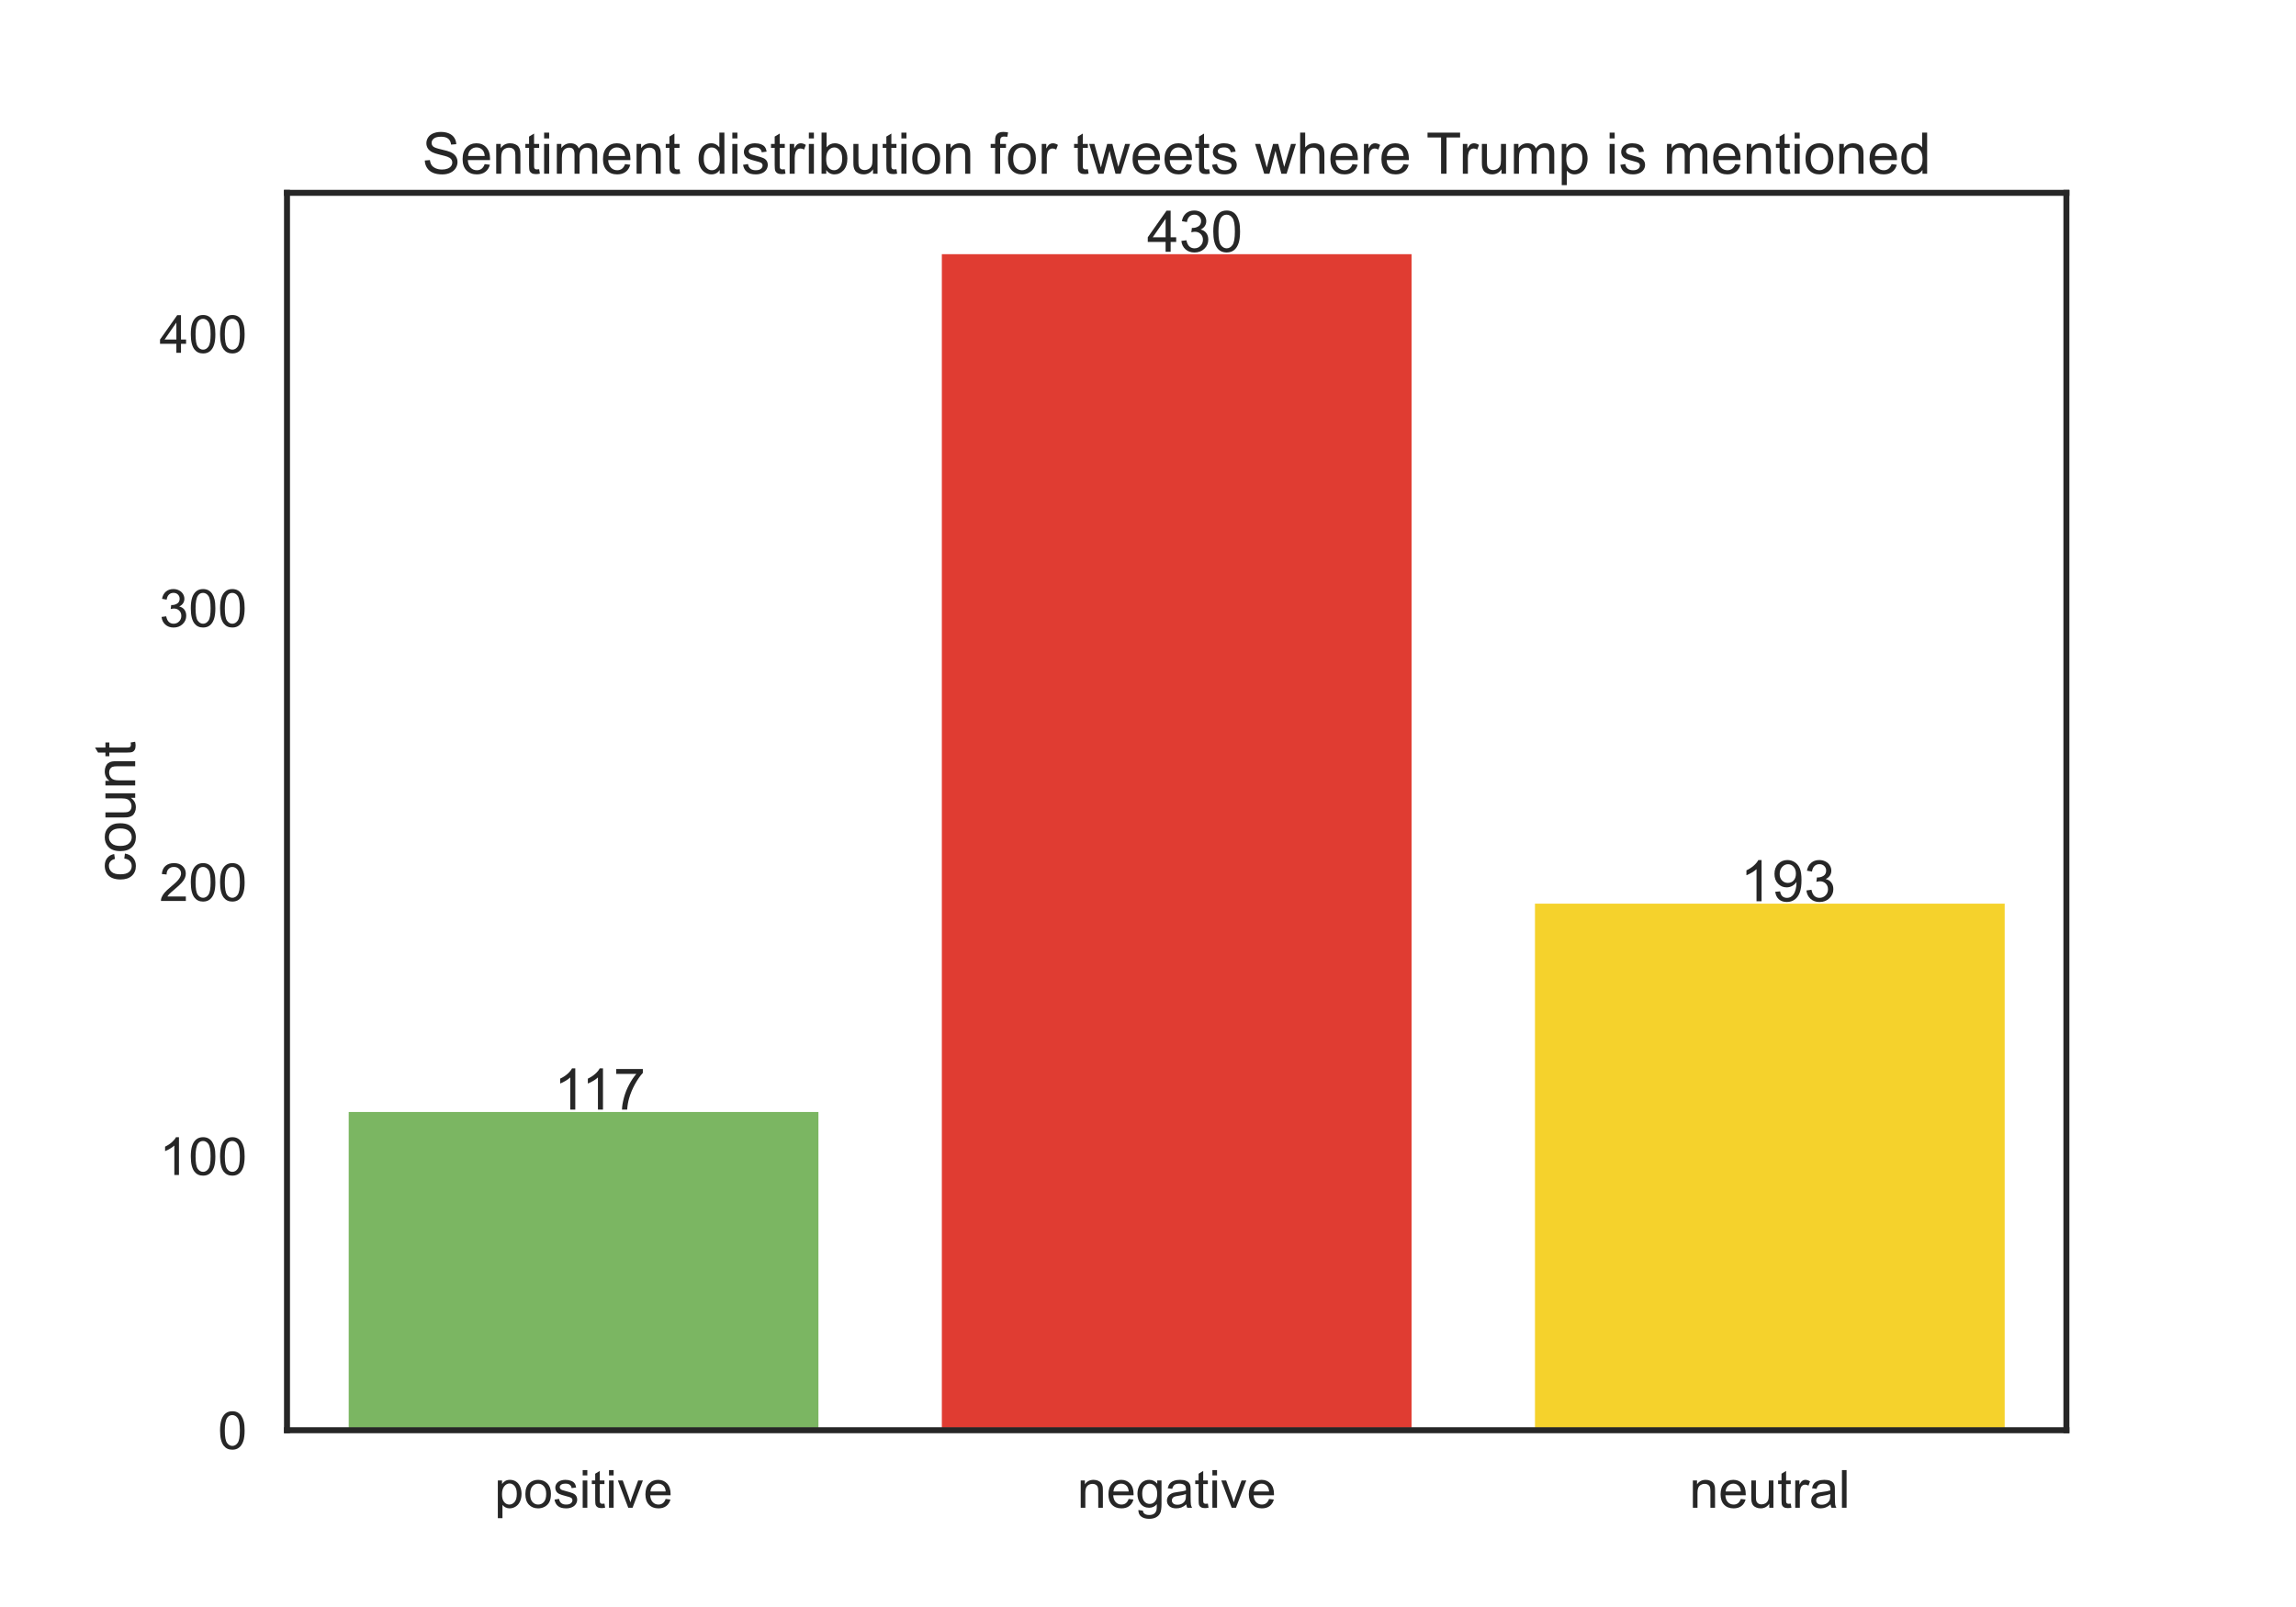
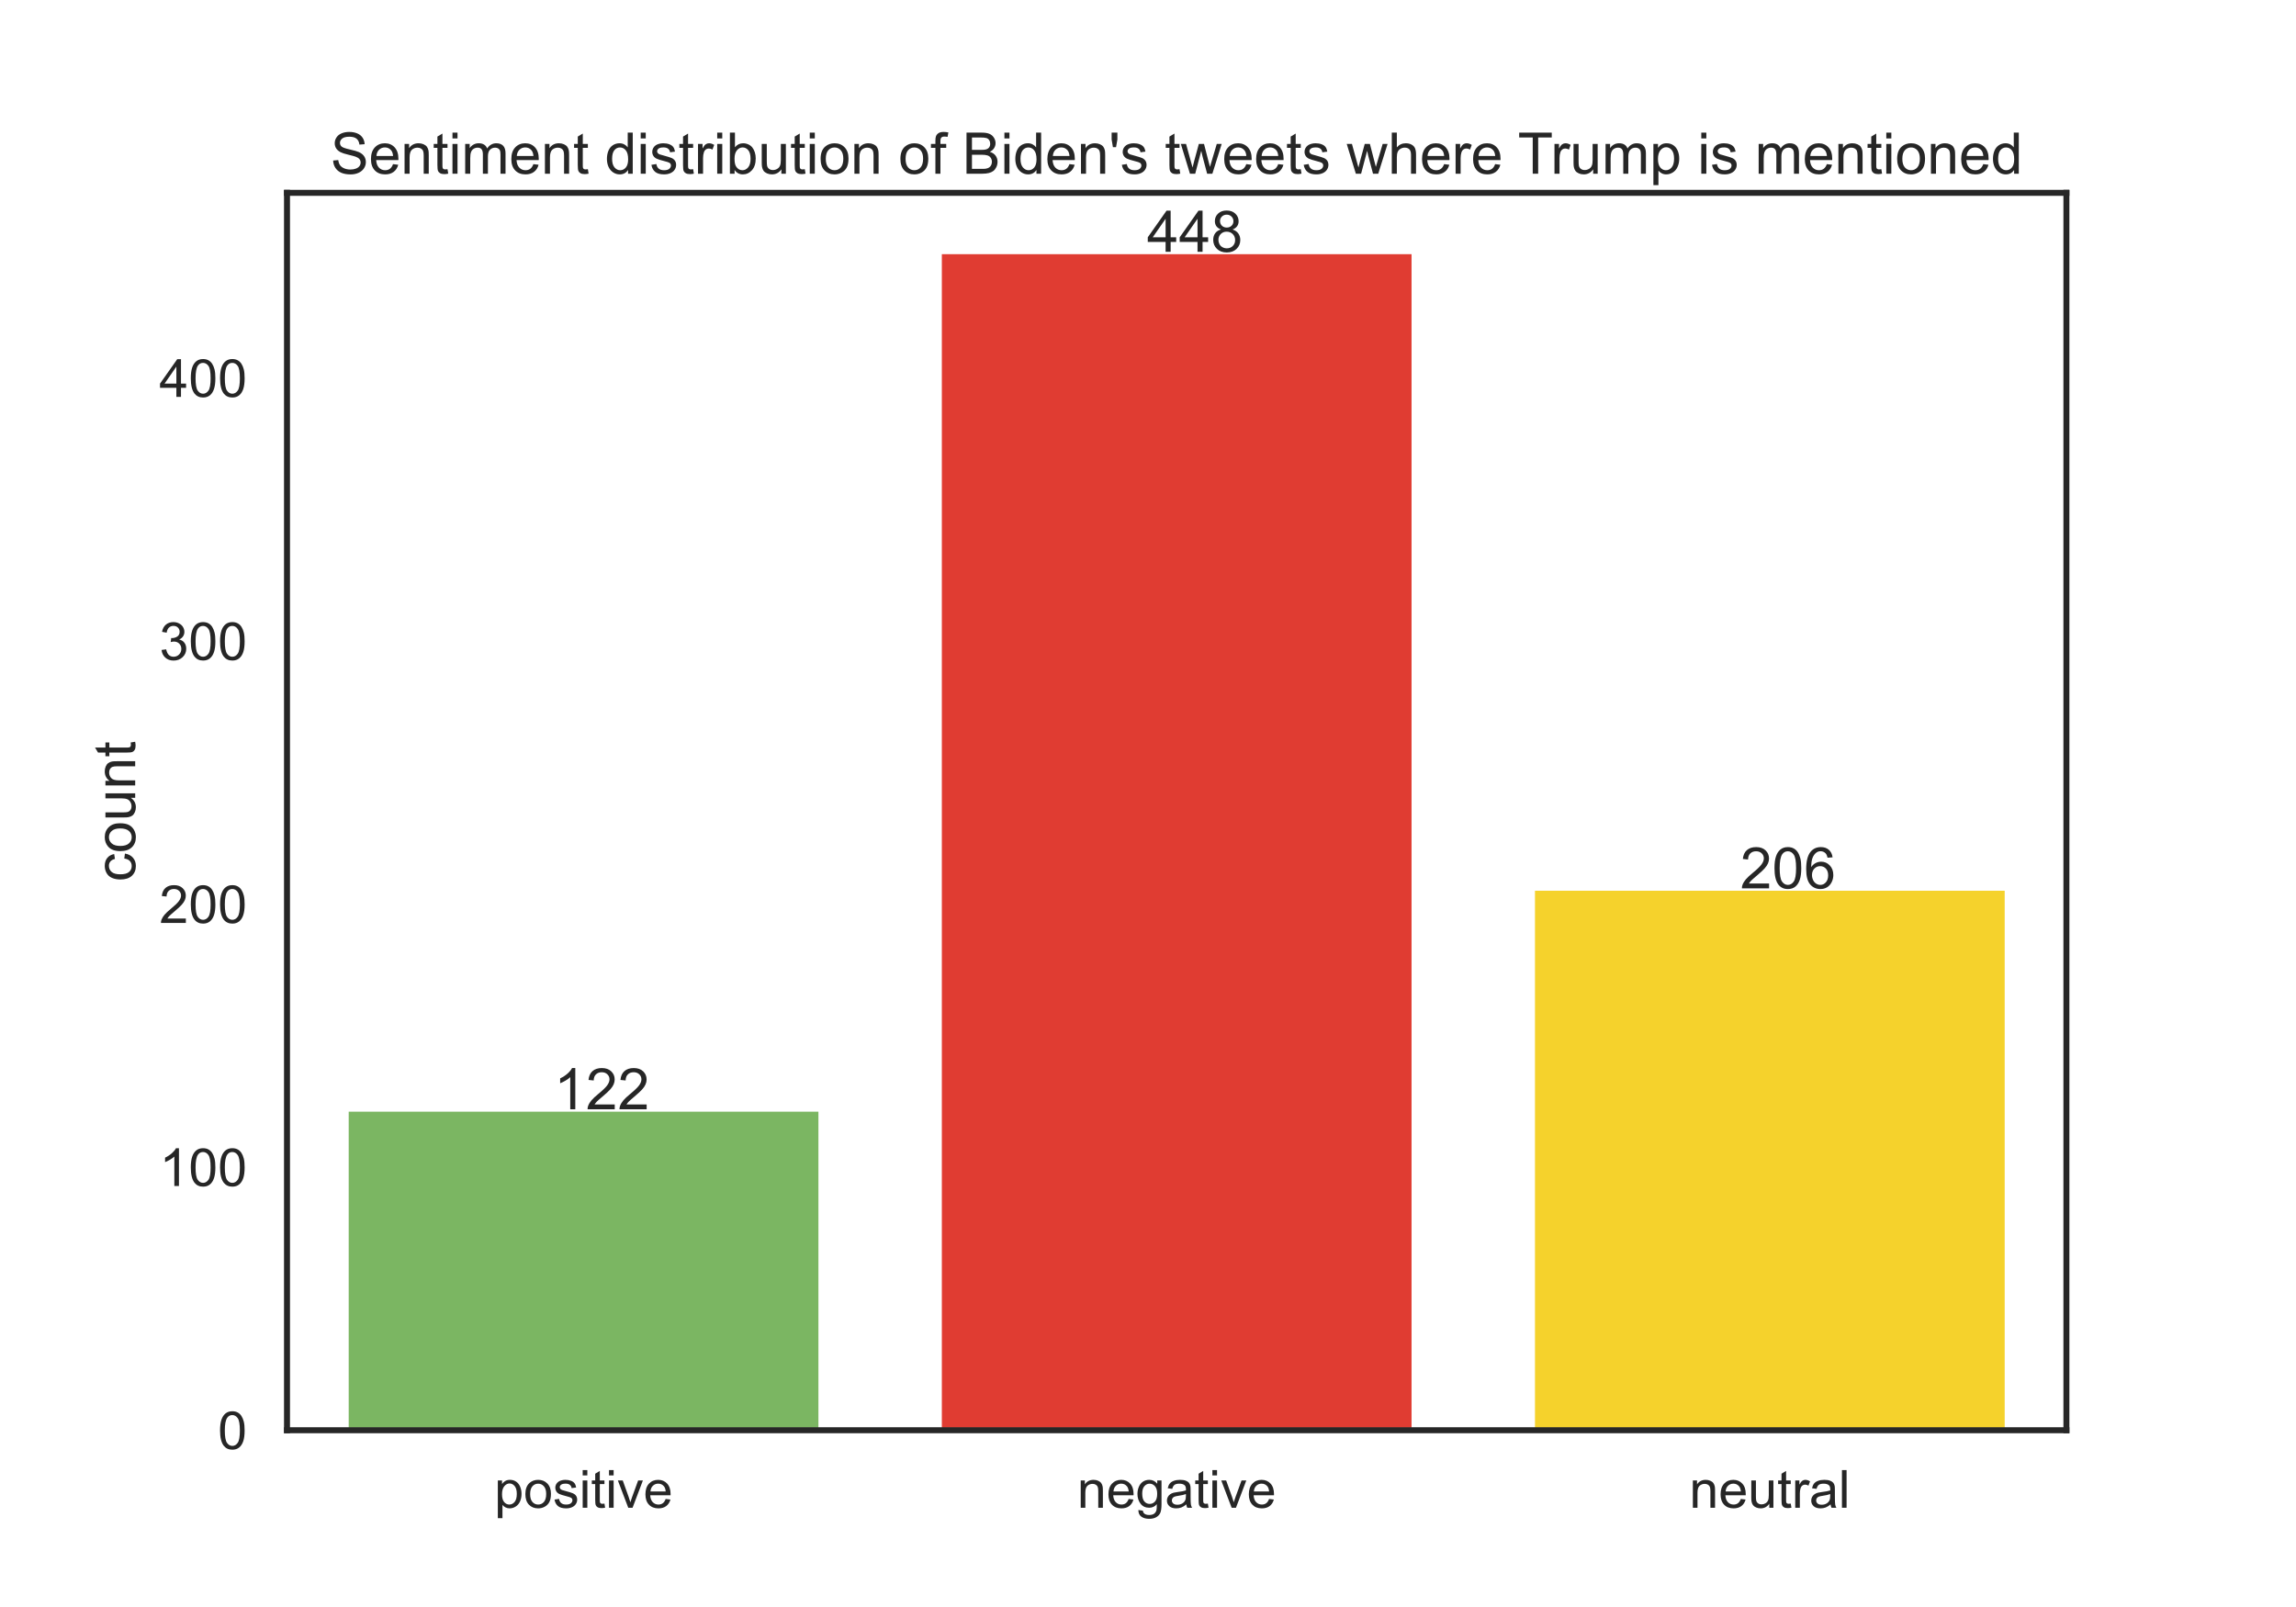
<svg xmlns="http://www.w3.org/2000/svg" xmlns:xlink="http://www.w3.org/1999/xlink" height="504pt" version="1.1" viewBox="0 0 720 504" width="720pt">
  <defs>
    <style type="text/css">*{stroke-linecap:butt;stroke-linejoin:round;}</style>
  </defs>
  <g id="figure_1">
    <g id="patch_1">
      <path d="M 0 504  L 720 504  L 720 0  L 0 0  z " style="fill:#ffffff;" />
    </g>
    <g id="axes_1">
      <g id="patch_2">
        <path d="M 90 448.56  L 648 448.56  L 648 60.48  L 90 60.48  z " style="fill:#ffffff;" />
      </g>
      <g id="matplotlib.axis_1">
        <g id="xtick_1">
          <g id="text_1">
            <g style="fill:#262626;" transform="translate(155.0286 472.8704)scale(0.165 -0.165)">
              <defs>
                <path d="M 6.594 -19.875  L 6.594 51.859  L 14.594 51.859  L 14.594 45.125  Q 17.438 49.078 21 51.047  Q 24.562 53.031 29.641 53.031  Q 36.281 53.031 41.359 49.609  Q 46.438 46.188 49.016 39.953  Q 51.609 33.734 51.609 26.312  Q 51.609 18.359 48.75 11.984  Q 45.906 5.609 40.453 2.219  Q 35.016 -1.172 29 -1.172  Q 24.609 -1.172 21.109 0.688  Q 17.625 2.547 15.375 5.375  L 15.375 -19.875  z M 14.547 25.641  Q 14.547 15.625 18.594 10.844  Q 22.656 6.062 28.422 6.062  Q 34.281 6.062 38.453 11.016  Q 42.625 15.969 42.625 26.375  Q 42.625 36.281 38.547 41.203  Q 34.469 46.141 28.812 46.141  Q 23.188 46.141 18.859 40.891  Q 14.547 35.641 14.547 25.641  z " id="ArialMT-112" />
                <path d="M 3.328 25.922  Q 3.328 40.328 11.328 47.266  Q 18.016 53.031 27.641 53.031  Q 38.328 53.031 45.109 46.016  Q 51.906 39.016 51.906 26.656  Q 51.906 16.656 48.906 10.906  Q 45.906 5.172 40.156 2  Q 34.422 -1.172 27.641 -1.172  Q 16.75 -1.172 10.031 5.812  Q 3.328 12.797 3.328 25.922  z M 12.359 25.922  Q 12.359 15.969 16.703 11.016  Q 21.047 6.062 27.641 6.062  Q 34.188 6.062 38.531 11.031  Q 42.875 16.016 42.875 26.219  Q 42.875 35.844 38.5 40.797  Q 34.125 45.75 27.641 45.75  Q 21.047 45.75 16.703 40.812  Q 12.359 35.891 12.359 25.922  z " id="ArialMT-111" />
                <path d="M 3.078 15.484  L 11.766 16.844  Q 12.5 11.625 15.844 8.844  Q 19.188 6.062 25.203 6.062  Q 31.25 6.062 34.172 8.516  Q 37.109 10.984 37.109 14.312  Q 37.109 17.281 34.516 19  Q 32.719 20.172 25.531 21.969  Q 15.875 24.422 12.141 26.203  Q 8.406 27.984 6.469 31.125  Q 4.547 34.281 4.547 38.094  Q 4.547 41.547 6.125 44.5  Q 7.719 47.469 10.453 49.422  Q 12.5 50.922 16.031 51.969  Q 19.578 53.031 23.641 53.031  Q 29.734 53.031 34.344 51.266  Q 38.969 49.516 41.156 46.5  Q 43.359 43.5 44.188 38.484  L 35.594 37.312  Q 35.016 41.312 32.203 43.547  Q 29.391 45.797 24.266 45.797  Q 18.219 45.797 15.625 43.797  Q 13.031 41.797 13.031 39.109  Q 13.031 37.406 14.109 36.031  Q 15.188 34.625 17.484 33.688  Q 18.797 33.203 25.25 31.453  Q 34.578 28.953 38.25 27.359  Q 41.938 25.781 44.031 22.75  Q 46.141 19.734 46.141 15.234  Q 46.141 10.844 43.578 6.953  Q 41.016 3.078 36.172 0.953  Q 31.344 -1.172 25.25 -1.172  Q 15.141 -1.172 9.844 3.031  Q 4.547 7.234 3.078 15.484  z " id="ArialMT-115" />
                <path d="M 6.641 61.469  L 6.641 71.578  L 15.438 71.578  L 15.438 61.469  z M 6.641 0  L 6.641 51.859  L 15.438 51.859  L 15.438 0  z " id="ArialMT-105" />
                <path d="M 25.781 7.859  L 27.047 0.094  Q 23.344 -0.688 20.406 -0.688  Q 15.625 -0.688 12.984 0.828  Q 10.359 2.344 9.281 4.812  Q 8.203 7.281 8.203 15.188  L 8.203 45.016  L 1.766 45.016  L 1.766 51.859  L 8.203 51.859  L 8.203 64.703  L 16.938 69.969  L 16.938 51.859  L 25.781 51.859  L 25.781 45.016  L 16.938 45.016  L 16.938 14.703  Q 16.938 10.938 17.406 9.859  Q 17.875 8.797 18.922 8.156  Q 19.969 7.516 21.922 7.516  Q 23.391 7.516 25.781 7.859  z " id="ArialMT-116" />
                <path d="M 21 0  L 1.266 51.859  L 10.547 51.859  L 21.688 20.797  Q 23.484 15.766 25 10.359  Q 26.172 14.453 28.266 20.219  L 39.797 51.859  L 48.828 51.859  L 29.203 0  z " id="ArialMT-118" />
                <path d="M 42.094 16.703  L 51.172 15.578  Q 49.031 7.625 43.219 3.219  Q 37.406 -1.172 28.375 -1.172  Q 17 -1.172 10.328 5.828  Q 3.656 12.844 3.656 25.484  Q 3.656 38.578 10.391 45.797  Q 17.141 53.031 27.875 53.031  Q 38.281 53.031 44.875 45.953  Q 51.469 38.875 51.469 26.031  Q 51.469 25.25 51.422 23.688  L 12.75 23.688  Q 13.234 15.141 17.578 10.594  Q 21.922 6.062 28.422 6.062  Q 33.25 6.062 36.672 8.594  Q 40.094 11.141 42.094 16.703  z M 13.234 30.906  L 42.188 30.906  Q 41.609 37.453 38.875 40.719  Q 34.672 45.797 27.984 45.797  Q 21.922 45.797 17.797 41.75  Q 13.672 37.703 13.234 30.906  z " id="ArialMT-101" />
              </defs>
              <use xlink:href="#ArialMT-112" />
              <use x="55.615" xlink:href="#ArialMT-111" />
              <use x="111.23" xlink:href="#ArialMT-115" />
              <use x="161.23" xlink:href="#ArialMT-105" />
              <use x="183.447" xlink:href="#ArialMT-116" />
              <use x="211.23" xlink:href="#ArialMT-105" />
              <use x="233.447" xlink:href="#ArialMT-118" />
              <use x="283.447" xlink:href="#ArialMT-101" />
            </g>
          </g>
        </g>
        <g id="xtick_2">
          <g id="text_2">
            <g style="fill:#262626;" transform="translate(337.8111 472.8704)scale(0.165 -0.165)">
              <defs>
                <path d="M 6.594 0  L 6.594 51.859  L 14.5 51.859  L 14.5 44.484  Q 20.219 53.031 31 53.031  Q 35.688 53.031 39.625 51.344  Q 43.562 49.656 45.516 46.922  Q 47.469 44.188 48.25 40.438  Q 48.734 37.984 48.734 31.891  L 48.734 0  L 39.938 0  L 39.938 31.547  Q 39.938 36.922 38.906 39.578  Q 37.891 42.234 35.281 43.812  Q 32.672 45.406 29.156 45.406  Q 23.531 45.406 19.453 41.844  Q 15.375 38.281 15.375 28.328  L 15.375 0  z " id="ArialMT-110" />
                <path d="M 4.984 -4.297  L 13.531 -5.562  Q 14.062 -9.516 16.5 -11.328  Q 19.781 -13.766 25.438 -13.766  Q 31.547 -13.766 34.859 -11.328  Q 38.188 -8.891 39.359 -4.5  Q 40.047 -1.812 39.984 6.781  Q 34.234 0 25.641 0  Q 14.938 0 9.078 7.719  Q 3.219 15.438 3.219 26.219  Q 3.219 33.641 5.906 39.906  Q 8.594 46.188 13.688 49.609  Q 18.797 53.031 25.688 53.031  Q 34.859 53.031 40.828 45.609  L 40.828 51.859  L 48.922 51.859  L 48.922 7.031  Q 48.922 -5.078 46.453 -10.125  Q 44 -15.188 38.641 -18.109  Q 33.297 -21.047 25.484 -21.047  Q 16.219 -21.047 10.5 -16.875  Q 4.781 -12.703 4.984 -4.297  z M 12.25 26.859  Q 12.25 16.656 16.297 11.969  Q 20.359 7.281 26.469 7.281  Q 32.516 7.281 36.609 11.938  Q 40.719 16.609 40.719 26.562  Q 40.719 36.078 36.5 40.906  Q 32.281 45.75 26.312 45.75  Q 20.453 45.75 16.344 40.984  Q 12.25 36.234 12.25 26.859  z " id="ArialMT-103" />
                <path d="M 40.438 6.391  Q 35.547 2.25 31.031 0.531  Q 26.516 -1.172 21.344 -1.172  Q 12.797 -1.172 8.203 3  Q 3.609 7.172 3.609 13.672  Q 3.609 17.484 5.344 20.625  Q 7.078 23.781 9.891 25.688  Q 12.703 27.594 16.219 28.562  Q 18.797 29.25 24.031 29.891  Q 34.672 31.156 39.703 32.906  Q 39.75 34.719 39.75 35.203  Q 39.75 40.578 37.25 42.781  Q 33.891 45.75 27.25 45.75  Q 21.047 45.75 18.094 43.578  Q 15.141 41.406 13.719 35.891  L 5.125 37.062  Q 6.297 42.578 8.984 45.969  Q 11.672 49.359 16.75 51.188  Q 21.828 53.031 28.516 53.031  Q 35.156 53.031 39.297 51.469  Q 43.453 49.906 45.406 47.531  Q 47.359 45.172 48.141 41.547  Q 48.578 39.312 48.578 33.453  L 48.578 21.734  Q 48.578 9.469 49.141 6.219  Q 49.703 2.984 51.375 0  L 42.188 0  Q 40.828 2.734 40.438 6.391  z M 39.703 26.031  Q 34.906 24.078 25.344 22.703  Q 19.922 21.922 17.672 20.938  Q 15.438 19.969 14.203 18.094  Q 12.984 16.219 12.984 13.922  Q 12.984 10.406 15.641 8.062  Q 18.312 5.719 23.438 5.719  Q 28.516 5.719 32.469 7.938  Q 36.422 10.156 38.281 14.016  Q 39.703 17 39.703 22.797  z " id="ArialMT-97" />
              </defs>
              <use xlink:href="#ArialMT-110" />
              <use x="55.615" xlink:href="#ArialMT-101" />
              <use x="111.23" xlink:href="#ArialMT-103" />
              <use x="166.846" xlink:href="#ArialMT-97" />
              <use x="222.461" xlink:href="#ArialMT-116" />
              <use x="250.244" xlink:href="#ArialMT-105" />
              <use x="272.461" xlink:href="#ArialMT-118" />
              <use x="322.461" xlink:href="#ArialMT-101" />
            </g>
          </g>
        </g>
        <g id="xtick_3">
          <g id="text_3">
            <g style="fill:#262626;" transform="translate(529.7769 472.8704)scale(0.165 -0.165)">
              <defs>
                <path d="M 40.578 0  L 40.578 7.625  Q 34.516 -1.172 24.125 -1.172  Q 19.531 -1.172 15.547 0.578  Q 11.578 2.344 9.641 5  Q 7.719 7.672 6.938 11.531  Q 6.391 14.109 6.391 19.734  L 6.391 51.859  L 15.188 51.859  L 15.188 23.094  Q 15.188 16.219 15.719 13.812  Q 16.547 10.359 19.234 8.375  Q 21.922 6.391 25.875 6.391  Q 29.828 6.391 33.297 8.422  Q 36.766 10.453 38.203 13.938  Q 39.656 17.438 39.656 24.078  L 39.656 51.859  L 48.438 51.859  L 48.438 0  z " id="ArialMT-117" />
                <path d="M 6.5 0  L 6.5 51.859  L 14.406 51.859  L 14.406 44  Q 17.438 49.516 20 51.266  Q 22.562 53.031 25.641 53.031  Q 30.078 53.031 34.672 50.203  L 31.641 42.047  Q 28.422 43.953 25.203 43.953  Q 22.312 43.953 20.016 42.219  Q 17.719 40.484 16.75 37.406  Q 15.281 32.719 15.281 27.156  L 15.281 0  z " id="ArialMT-114" />
                <path d="M 6.391 0  L 6.391 71.578  L 15.188 71.578  L 15.188 0  z " id="ArialMT-108" />
              </defs>
              <use xlink:href="#ArialMT-110" />
              <use x="55.615" xlink:href="#ArialMT-101" />
              <use x="111.23" xlink:href="#ArialMT-117" />
              <use x="166.846" xlink:href="#ArialMT-116" />
              <use x="194.629" xlink:href="#ArialMT-114" />
              <use x="227.93" xlink:href="#ArialMT-97" />
              <use x="283.545" xlink:href="#ArialMT-108" />
            </g>
          </g>
        </g>
      </g>
      <g id="matplotlib.axis_2">
        <g id="ytick_1">
          <g id="text_4">
            <g style="fill:#262626;" transform="translate(68.32445 454.4652)scale(0.165 -0.165)">
              <defs>
                <path d="M 4.156 35.297  Q 4.156 48 6.766 55.734  Q 9.375 63.484 14.516 67.672  Q 19.672 71.875 27.484 71.875  Q 33.25 71.875 37.594 69.547  Q 41.938 67.234 44.766 62.859  Q 47.609 58.5 49.219 52.219  Q 50.828 45.953 50.828 35.297  Q 50.828 22.703 48.234 14.969  Q 45.656 7.234 40.5 3  Q 35.359 -1.219 27.484 -1.219  Q 17.141 -1.219 11.234 6.203  Q 4.156 15.141 4.156 35.297  z M 13.188 35.297  Q 13.188 17.672 17.312 11.828  Q 21.438 6 27.484 6  Q 33.547 6 37.672 11.859  Q 41.797 17.719 41.797 35.297  Q 41.797 52.984 37.672 58.781  Q 33.547 64.594 27.391 64.594  Q 21.344 64.594 17.719 59.469  Q 13.188 52.938 13.188 35.297  z " id="ArialMT-48" />
              </defs>
              <use xlink:href="#ArialMT-48" />
            </g>
          </g>
        </g>
        <g id="ytick_2">
          <g id="text_5">
-             <g style="fill:#262626;" transform="translate(49.97336 368.5117)scale(0.165 -0.165)">
+             <g style="fill:#262626;" transform="translate(49.97336 371.9652)scale(0.165 -0.165)">
              <defs>
                <path d="M 37.25 0  L 28.469 0  L 28.469 56  Q 25.297 52.984 20.141 49.953  Q 14.984 46.922 10.891 45.406  L 10.891 53.906  Q 18.266 57.375 23.781 62.297  Q 29.297 67.234 31.594 71.875  L 37.25 71.875  z " id="ArialMT-49" />
              </defs>
              <use xlink:href="#ArialMT-49" />
              <use x="55.615" xlink:href="#ArialMT-48" />
              <use x="111.23" xlink:href="#ArialMT-48" />
            </g>
          </g>
        </g>
        <g id="ytick_3">
          <g id="text_6">
-             <g style="fill:#262626;" transform="translate(49.97336 282.5582)scale(0.165 -0.165)">
+             <g style="fill:#262626;" transform="translate(49.97336 289.4652)scale(0.165 -0.165)">
              <defs>
                <path d="M 50.344 8.453  L 50.344 0  L 3.031 0  Q 2.938 3.172 4.047 6.109  Q 5.859 10.938 9.828 15.625  Q 13.812 20.312 21.344 26.469  Q 33.016 36.031 37.109 41.625  Q 41.219 47.219 41.219 52.203  Q 41.219 57.422 37.469 61  Q 33.734 64.594 27.734 64.594  Q 21.391 64.594 17.578 60.781  Q 13.766 56.984 13.719 50.25  L 4.688 51.172  Q 5.609 61.281 11.656 66.578  Q 17.719 71.875 27.938 71.875  Q 38.234 71.875 44.234 66.156  Q 50.25 60.453 50.25 52  Q 50.25 47.703 48.484 43.547  Q 46.734 39.406 42.656 34.812  Q 38.578 30.219 29.109 22.219  Q 21.188 15.578 18.938 13.203  Q 16.703 10.844 15.234 8.453  z " id="ArialMT-50" />
              </defs>
              <use xlink:href="#ArialMT-50" />
              <use x="55.615" xlink:href="#ArialMT-48" />
              <use x="111.23" xlink:href="#ArialMT-48" />
            </g>
          </g>
        </g>
        <g id="ytick_4">
          <g id="text_7">
-             <g style="fill:#262626;" transform="translate(49.97336 196.6047)scale(0.165 -0.165)">
+             <g style="fill:#262626;" transform="translate(49.97336 206.9652)scale(0.165 -0.165)">
              <defs>
                <path d="M 4.203 18.891  L 12.984 20.062  Q 14.5 12.594 18.141 9.297  Q 21.781 6 27 6  Q 33.203 6 37.469 10.297  Q 41.75 14.594 41.75 20.953  Q 41.75 27 37.797 30.922  Q 33.844 34.859 27.734 34.859  Q 25.25 34.859 21.531 33.891  L 22.516 41.609  Q 23.391 41.5 23.922 41.5  Q 29.547 41.5 34.031 44.422  Q 38.531 47.359 38.531 53.469  Q 38.531 58.297 35.25 61.469  Q 31.984 64.656 26.812 64.656  Q 21.688 64.656 18.266 61.422  Q 14.844 58.203 13.875 51.766  L 5.078 53.328  Q 6.688 62.156 12.391 67.016  Q 18.109 71.875 26.609 71.875  Q 32.469 71.875 37.391 69.359  Q 42.328 66.844 44.938 62.5  Q 47.562 58.156 47.562 53.266  Q 47.562 48.641 45.062 44.828  Q 42.578 41.016 37.703 38.766  Q 44.047 37.312 47.562 32.688  Q 51.078 28.078 51.078 21.141  Q 51.078 11.766 44.234 5.25  Q 37.406 -1.266 26.953 -1.266  Q 17.531 -1.266 11.297 4.344  Q 5.078 9.969 4.203 18.891  z " id="ArialMT-51" />
              </defs>
              <use xlink:href="#ArialMT-51" />
              <use x="55.615" xlink:href="#ArialMT-48" />
              <use x="111.23" xlink:href="#ArialMT-48" />
            </g>
          </g>
        </g>
        <g id="ytick_5">
          <g id="text_8">
-             <g style="fill:#262626;" transform="translate(49.97336 110.6512)scale(0.165 -0.165)">
+             <g style="fill:#262626;" transform="translate(49.97336 124.4652)scale(0.165 -0.165)">
              <defs>
                <path d="M 32.328 0  L 32.328 17.141  L 1.266 17.141  L 1.266 25.203  L 33.938 71.578  L 41.109 71.578  L 41.109 25.203  L 50.781 25.203  L 50.781 17.141  L 41.109 17.141  L 41.109 0  z M 32.328 25.203  L 32.328 57.469  L 9.906 25.203  z " id="ArialMT-52" />
              </defs>
              <use xlink:href="#ArialMT-52" />
              <use x="55.615" xlink:href="#ArialMT-48" />
              <use x="111.23" xlink:href="#ArialMT-48" />
            </g>
          </g>
        </g>
        <g id="text_9">
          <g style="fill:#262626;" transform="translate(42.39586 276.5348)rotate(-90)scale(0.18 -0.18)">
            <defs>
              <path d="M 40.438 19  L 49.078 17.875  Q 47.656 8.938 41.812 3.875  Q 35.984 -1.172 27.484 -1.172  Q 16.844 -1.172 10.375 5.781  Q 3.906 12.75 3.906 25.734  Q 3.906 34.125 6.688 40.422  Q 9.469 46.734 15.156 49.875  Q 20.844 53.031 27.547 53.031  Q 35.984 53.031 41.359 48.75  Q 46.734 44.484 48.25 36.625  L 39.703 35.297  Q 38.484 40.531 35.375 43.156  Q 32.281 45.797 27.875 45.797  Q 21.234 45.797 17.078 41.031  Q 12.938 36.281 12.938 25.984  Q 12.938 15.531 16.938 10.797  Q 20.953 6.062 27.391 6.062  Q 32.562 6.062 36.031 9.234  Q 39.5 12.406 40.438 19  z " id="ArialMT-99" />
            </defs>
            <use xlink:href="#ArialMT-99" />
            <use x="50" xlink:href="#ArialMT-111" />
            <use x="105.615" xlink:href="#ArialMT-117" />
            <use x="161.23" xlink:href="#ArialMT-110" />
            <use x="216.846" xlink:href="#ArialMT-116" />
          </g>
        </g>
      </g>
      <g id="patch_3">
-         <path clip-path="url(#pe984c9ad88)" d="M 108.6 448.56  L 257.4 448.56  L 257.4 347.994  L 108.6 347.994  z " style="fill:#7bb662;stroke:#ffffff;stroke-linejoin:miter;stroke-width:1.5;" />
+         <path clip-path="url(#p44b6c87f83)" d="M 108.6 448.56  L 257.4 448.56  L 257.4 347.91  L 108.6 347.91  z " style="fill:#7bb662;stroke:#ffffff;stroke-linejoin:miter;stroke-width:1.5;" />
      </g>
      <g id="patch_4">
-         <path clip-path="url(#pe984c9ad88)" d="M 294.6 448.56  L 443.4 448.56  L 443.4 78.96  L 294.6 78.96  z " style="fill:#e03c32;stroke:#ffffff;stroke-linejoin:miter;stroke-width:1.5;" />
+         <path clip-path="url(#p44b6c87f83)" d="M 294.6 448.56  L 443.4 448.56  L 443.4 78.96  L 294.6 78.96  z " style="fill:#e03c32;stroke:#ffffff;stroke-linejoin:miter;stroke-width:1.5;" />
      </g>
      <g id="patch_5">
-         <path clip-path="url(#pe984c9ad88)" d="M 480.6 448.56  L 629.4 448.56  L 629.4 282.67  L 480.6 282.67  z " style="fill:#f5d22c;stroke:#ffffff;stroke-linejoin:miter;stroke-width:1.5;" />
+         <path clip-path="url(#p44b6c87f83)" d="M 480.6 448.56  L 629.4 448.56  L 629.4 278.61  L 480.6 278.61  z " style="fill:#f5d22c;stroke:#ffffff;stroke-linejoin:miter;stroke-width:1.5;" />
      </g>
      <g id="patch_6">
        <path d="M 90 448.56  L 90 60.48  " style="fill:none;stroke:#262626;stroke-linecap:square;stroke-linejoin:miter;stroke-width:1.875;" />
      </g>
      <g id="patch_7">
        <path d="M 648 448.56  L 648 60.48  " style="fill:none;stroke:#262626;stroke-linecap:square;stroke-linejoin:miter;stroke-width:1.875;" />
      </g>
      <g id="patch_8">
        <path d="M 90 448.56  L 648 448.56  " style="fill:none;stroke:#262626;stroke-linecap:square;stroke-linejoin:miter;stroke-width:1.875;" />
      </g>
      <g id="patch_9">
        <path d="M 90 60.48  L 648 60.48  " style="fill:none;stroke:#262626;stroke-linecap:square;stroke-linejoin:miter;stroke-width:1.875;" />
      </g>
      <g id="text_10">
-         <g style="fill:#262626;" transform="translate(173.7 347.9944)scale(0.18 -0.18)">
-           <defs>
-             <path d="M 4.734 62.203  L 4.734 70.656  L 51.078 70.656  L 51.078 63.812  Q 44.234 56.547 37.516 44.484  Q 30.812 32.422 27.156 19.672  Q 24.516 10.688 23.781 0  L 14.75 0  Q 14.891 8.453 18.062 20.406  Q 21.234 32.375 27.172 43.484  Q 33.109 54.594 39.797 62.203  z " id="ArialMT-55" />
-           </defs>
+         <g style="fill:#262626;" transform="translate(173.7 347.91)scale(0.18 -0.18)">
          <use xlink:href="#ArialMT-49" />
-           <use x="48.24" xlink:href="#ArialMT-49" />
-           <use x="103.855" xlink:href="#ArialMT-55" />
+           <use x="55.615" xlink:href="#ArialMT-50" />
+           <use x="111.23" xlink:href="#ArialMT-50" />
        </g>
      </g>
      <g id="text_11">
        <g style="fill:#262626;" transform="translate(359.7 78.96)scale(0.18 -0.18)">
+           <defs>
+             <path d="M 17.672 38.812  Q 12.203 40.828 9.562 44.531  Q 6.938 48.25 6.938 53.422  Q 6.938 61.234 12.547 66.547  Q 18.172 71.875 27.484 71.875  Q 36.859 71.875 42.578 66.422  Q 48.297 60.984 48.297 53.172  Q 48.297 48.188 45.672 44.5  Q 43.062 40.828 37.75 38.812  Q 44.344 36.672 47.781 31.875  Q 51.219 27.094 51.219 20.453  Q 51.219 11.281 44.719 5.031  Q 38.234 -1.219 27.641 -1.219  Q 17.047 -1.219 10.547 5.047  Q 4.047 11.328 4.047 20.703  Q 4.047 27.688 7.594 32.391  Q 11.141 37.109 17.672 38.812  z M 15.922 53.719  Q 15.922 48.641 19.188 45.406  Q 22.469 42.188 27.688 42.188  Q 32.766 42.188 36.016 45.375  Q 39.266 48.578 39.266 53.219  Q 39.266 58.062 35.906 61.359  Q 32.562 64.656 27.594 64.656  Q 22.562 64.656 19.234 61.422  Q 15.922 58.203 15.922 53.719  z M 13.094 20.656  Q 13.094 16.891 14.875 13.375  Q 16.656 9.859 20.172 7.922  Q 23.688 6 27.734 6  Q 34.031 6 38.125 10.047  Q 42.234 14.109 42.234 20.359  Q 42.234 26.703 38.016 30.859  Q 33.797 35.016 27.438 35.016  Q 21.234 35.016 17.156 30.906  Q 13.094 26.812 13.094 20.656  z " id="ArialMT-56" />
+           </defs>
          <use xlink:href="#ArialMT-52" />
-           <use x="55.615" xlink:href="#ArialMT-51" />
-           <use x="111.23" xlink:href="#ArialMT-48" />
+           <use x="55.615" xlink:href="#ArialMT-52" />
+           <use x="111.23" xlink:href="#ArialMT-56" />
        </g>
      </g>
      <g id="text_12">
-         <g style="fill:#262626;" transform="translate(545.7 282.6698)scale(0.18 -0.18)">
+         <g style="fill:#262626;" transform="translate(545.7 278.61)scale(0.18 -0.18)">
          <defs>
-             <path d="M 5.469 16.547  L 13.922 17.328  Q 14.984 11.375 18.016 8.688  Q 21.047 6 25.781 6  Q 29.828 6 32.875 7.859  Q 35.938 9.719 37.891 12.812  Q 39.844 15.922 41.156 21.188  Q 42.484 26.469 42.484 31.938  Q 42.484 32.516 42.438 33.688  Q 39.797 29.5 35.234 26.875  Q 30.672 24.266 25.344 24.266  Q 16.453 24.266 10.297 30.703  Q 4.156 37.156 4.156 47.703  Q 4.156 58.594 10.578 65.234  Q 17 71.875 26.656 71.875  Q 33.641 71.875 39.422 68.109  Q 45.219 64.359 48.219 57.391  Q 51.219 50.438 51.219 37.25  Q 51.219 23.531 48.234 15.406  Q 45.266 7.281 39.375 3.031  Q 33.5 -1.219 25.594 -1.219  Q 17.188 -1.219 11.859 3.438  Q 6.547 8.109 5.469 16.547  z M 41.453 48.141  Q 41.453 55.719 37.422 60.156  Q 33.406 64.594 27.734 64.594  Q 21.875 64.594 17.531 59.812  Q 13.188 55.031 13.188 47.406  Q 13.188 40.578 17.312 36.297  Q 21.438 32.031 27.484 32.031  Q 33.594 32.031 37.516 36.297  Q 41.453 40.578 41.453 48.141  z " id="ArialMT-57" />
+             <path d="M 49.75 54.047  L 41.016 53.375  Q 39.844 58.547 37.703 60.891  Q 34.125 64.656 28.906 64.656  Q 24.703 64.656 21.531 62.312  Q 17.391 59.281 14.984 53.469  Q 12.594 47.656 12.5 36.922  Q 15.672 41.75 20.266 44.094  Q 24.859 46.438 29.891 46.438  Q 38.672 46.438 44.844 39.969  Q 51.031 33.5 51.031 23.25  Q 51.031 16.5 48.125 10.719  Q 45.219 4.938 40.141 1.859  Q 35.062 -1.219 28.609 -1.219  Q 17.625 -1.219 10.688 6.859  Q 3.766 14.938 3.766 33.5  Q 3.766 54.25 11.422 63.672  Q 18.109 71.875 29.438 71.875  Q 37.891 71.875 43.281 67.141  Q 48.688 62.406 49.75 54.047  z M 13.875 23.188  Q 13.875 18.656 15.797 14.5  Q 17.719 10.359 21.188 8.172  Q 24.656 6 28.469 6  Q 34.031 6 38.031 10.484  Q 42.047 14.984 42.047 22.703  Q 42.047 30.125 38.078 34.391  Q 34.125 38.672 28.125 38.672  Q 22.172 38.672 18.016 34.391  Q 13.875 30.125 13.875 23.188  z " id="ArialMT-54" />
          </defs>
-           <use xlink:href="#ArialMT-49" />
-           <use x="55.615" xlink:href="#ArialMT-57" />
-           <use x="111.23" xlink:href="#ArialMT-51" />
+           <use xlink:href="#ArialMT-50" />
+           <use x="55.615" xlink:href="#ArialMT-48" />
+           <use x="111.23" xlink:href="#ArialMT-54" />
        </g>
      </g>
      <g id="text_13">
-         <g style="fill:#262626;" transform="translate(132.4041 54.48)scale(0.18 -0.18)">
+         <g style="fill:#262626;" transform="translate(103.6645 54.48)scale(0.18 -0.18)">
          <defs>
            <path d="M 4.5 23  L 13.422 23.781  Q 14.062 18.406 16.375 14.969  Q 18.703 11.531 23.578 9.406  Q 28.469 7.281 34.578 7.281  Q 39.984 7.281 44.141 8.891  Q 48.297 10.5 50.312 13.297  Q 52.344 16.109 52.344 19.438  Q 52.344 22.797 50.391 25.312  Q 48.438 27.828 43.953 29.547  Q 41.062 30.672 31.203 33.031  Q 21.344 35.406 17.391 37.5  Q 12.25 40.188 9.734 44.156  Q 7.234 48.141 7.234 53.078  Q 7.234 58.5 10.297 63.203  Q 13.375 67.922 19.281 70.359  Q 25.203 72.797 32.422 72.797  Q 40.375 72.797 46.453 70.234  Q 52.547 67.672 55.812 62.688  Q 59.078 57.719 59.328 51.422  L 50.25 50.734  Q 49.516 57.516 45.281 60.984  Q 41.062 64.453 32.812 64.453  Q 24.219 64.453 20.281 61.297  Q 16.359 58.156 16.359 53.719  Q 16.359 49.859 19.141 47.359  Q 21.875 44.875 33.422 42.266  Q 44.969 39.656 49.266 37.703  Q 55.516 34.812 58.484 30.391  Q 61.469 25.984 61.469 20.219  Q 61.469 14.5 58.203 9.438  Q 54.938 4.391 48.797 1.578  Q 42.672 -1.219 35.016 -1.219  Q 25.297 -1.219 18.719 1.609  Q 12.156 4.438 8.422 10.125  Q 4.688 15.828 4.5 23  z " id="ArialMT-83" />
            <path d="M 6.594 0  L 6.594 51.859  L 14.453 51.859  L 14.453 44.578  Q 16.891 48.391 20.938 50.703  Q 25 53.031 30.172 53.031  Q 35.938 53.031 39.625 50.641  Q 43.312 48.25 44.828 43.953  Q 50.984 53.031 60.844 53.031  Q 68.562 53.031 72.703 48.75  Q 76.859 44.484 76.859 35.594  L 76.859 0  L 68.109 0  L 68.109 32.672  Q 68.109 37.938 67.25 40.25  Q 66.406 42.578 64.156 43.984  Q 61.922 45.406 58.891 45.406  Q 53.422 45.406 49.797 41.766  Q 46.188 38.141 46.188 30.125  L 46.188 0  L 37.406 0  L 37.406 33.688  Q 37.406 39.547 35.25 42.469  Q 33.109 45.406 28.219 45.406  Q 24.516 45.406 21.359 43.453  Q 18.219 41.5 16.797 37.734  Q 15.375 33.984 15.375 26.906  L 15.375 0  z " id="ArialMT-109" />
            <path id="ArialMT-32" />
            <path d="M 40.234 0  L 40.234 6.547  Q 35.297 -1.172 25.734 -1.172  Q 19.531 -1.172 14.328 2.25  Q 9.125 5.672 6.266 11.797  Q 3.422 17.922 3.422 25.875  Q 3.422 33.641 6 39.969  Q 8.594 46.297 13.766 49.656  Q 18.953 53.031 25.344 53.031  Q 30.031 53.031 33.688 51.047  Q 37.359 49.078 39.656 45.906  L 39.656 71.578  L 48.391 71.578  L 48.391 0  z M 12.453 25.875  Q 12.453 15.922 16.641 10.984  Q 20.844 6.062 26.562 6.062  Q 32.328 6.062 36.344 10.766  Q 40.375 15.484 40.375 25.141  Q 40.375 35.797 36.266 40.766  Q 32.172 45.75 26.172 45.75  Q 20.312 45.75 16.375 40.969  Q 12.453 36.188 12.453 25.875  z " id="ArialMT-100" />
            <path d="M 14.703 0  L 6.547 0  L 6.547 71.578  L 15.328 71.578  L 15.328 46.047  Q 20.906 53.031 29.547 53.031  Q 34.328 53.031 38.594 51.094  Q 42.875 49.172 45.625 45.672  Q 48.391 42.188 49.953 37.25  Q 51.516 32.328 51.516 26.703  Q 51.516 13.375 44.922 6.094  Q 38.328 -1.172 29.109 -1.172  Q 19.922 -1.172 14.703 6.5  z M 14.594 26.312  Q 14.594 17 17.141 12.844  Q 21.297 6.062 28.375 6.062  Q 34.125 6.062 38.328 11.062  Q 42.531 16.062 42.531 25.984  Q 42.531 36.141 38.5 40.969  Q 34.469 45.797 28.766 45.797  Q 23 45.797 18.797 40.797  Q 14.594 35.797 14.594 26.312  z " id="ArialMT-98" />
            <path d="M 8.688 0  L 8.688 45.016  L 0.922 45.016  L 0.922 51.859  L 8.688 51.859  L 8.688 57.375  Q 8.688 62.594 9.625 65.141  Q 10.891 68.562 14.078 70.672  Q 17.281 72.797 23.047 72.797  Q 26.766 72.797 31.25 71.922  L 29.938 64.266  Q 27.203 64.75 24.75 64.75  Q 20.75 64.75 19.094 63.031  Q 17.438 61.328 17.438 56.641  L 17.438 51.859  L 27.547 51.859  L 27.547 45.016  L 17.438 45.016  L 17.438 0  z " id="ArialMT-102" />
+             <path d="M 7.328 0  L 7.328 71.578  L 34.188 71.578  Q 42.391 71.578 47.344 69.406  Q 52.297 67.234 55.094 62.719  Q 57.906 58.203 57.906 53.266  Q 57.906 48.688 55.422 44.625  Q 52.938 40.578 47.906 38.094  Q 54.391 36.188 57.875 31.594  Q 61.375 27 61.375 20.75  Q 61.375 15.719 59.25 11.391  Q 57.125 7.078 54 4.734  Q 50.875 2.391 46.156 1.188  Q 41.453 0 34.625 0  z M 16.797 41.5  L 32.281 41.5  Q 38.578 41.5 41.312 42.328  Q 44.922 43.406 46.75 45.891  Q 48.578 48.391 48.578 52.156  Q 48.578 55.719 46.875 58.422  Q 45.172 61.141 41.984 62.141  Q 38.812 63.141 31.109 63.141  L 16.797 63.141  z M 16.797 8.453  L 34.625 8.453  Q 39.203 8.453 41.062 8.797  Q 44.344 9.375 46.531 10.734  Q 48.734 12.109 50.141 14.719  Q 51.562 17.328 51.562 20.75  Q 51.562 24.75 49.516 27.703  Q 47.469 30.672 43.828 31.859  Q 40.188 33.062 33.344 33.062  L 16.797 33.062  z " id="ArialMT-66" />
+             <path d="M 6.641 46.234  L 4.391 59.625  L 4.391 71.578  L 14.406 71.578  L 14.406 59.625  L 12.062 46.234  z " id="ArialMT-39" />
            <path d="M 16.156 0  L 0.297 51.859  L 9.375 51.859  L 17.625 21.922  L 20.703 10.797  Q 20.906 11.625 23.391 21.484  L 31.641 51.859  L 40.672 51.859  L 48.438 21.781  L 51.031 11.859  L 54 21.875  L 62.891 51.859  L 71.438 51.859  L 55.219 0  L 46.094 0  L 37.844 31.062  L 35.844 39.891  L 25.344 0  z " id="ArialMT-119" />
            <path d="M 6.594 0  L 6.594 71.578  L 15.375 71.578  L 15.375 45.906  Q 21.531 53.031 30.906 53.031  Q 36.672 53.031 40.922 50.75  Q 45.172 48.484 47 44.484  Q 48.828 40.484 48.828 32.859  L 48.828 0  L 40.047 0  L 40.047 32.859  Q 40.047 39.453 37.188 42.453  Q 34.328 45.453 29.109 45.453  Q 25.203 45.453 21.75 43.422  Q 18.312 41.406 16.844 37.938  Q 15.375 34.469 15.375 28.375  L 15.375 0  z " id="ArialMT-104" />
            <path d="M 25.922 0  L 25.922 63.141  L 2.344 63.141  L 2.344 71.578  L 59.078 71.578  L 59.078 63.141  L 35.406 63.141  L 35.406 0  z " id="ArialMT-84" />
          </defs>
          <use xlink:href="#ArialMT-83" />
          <use x="66.699" xlink:href="#ArialMT-101" />
          <use x="122.314" xlink:href="#ArialMT-110" />
          <use x="177.93" xlink:href="#ArialMT-116" />
          <use x="205.713" xlink:href="#ArialMT-105" />
          <use x="227.93" xlink:href="#ArialMT-109" />
          <use x="311.23" xlink:href="#ArialMT-101" />
          <use x="366.846" xlink:href="#ArialMT-110" />
          <use x="422.461" xlink:href="#ArialMT-116" />
          <use x="450.244" xlink:href="#ArialMT-32" />
          <use x="478.027" xlink:href="#ArialMT-100" />
          <use x="533.643" xlink:href="#ArialMT-105" />
          <use x="555.859" xlink:href="#ArialMT-115" />
          <use x="605.859" xlink:href="#ArialMT-116" />
          <use x="633.643" xlink:href="#ArialMT-114" />
          <use x="666.943" xlink:href="#ArialMT-105" />
          <use x="689.16" xlink:href="#ArialMT-98" />
          <use x="744.775" xlink:href="#ArialMT-117" />
          <use x="800.391" xlink:href="#ArialMT-116" />
          <use x="828.174" xlink:href="#ArialMT-105" />
          <use x="850.391" xlink:href="#ArialMT-111" />
          <use x="906.006" xlink:href="#ArialMT-110" />
          <use x="961.621" xlink:href="#ArialMT-32" />
-           <use x="989.404" xlink:href="#ArialMT-102" />
-           <use x="1017.188" xlink:href="#ArialMT-111" />
-           <use x="1072.803" xlink:href="#ArialMT-114" />
-           <use x="1106.104" xlink:href="#ArialMT-32" />
-           <use x="1133.887" xlink:href="#ArialMT-116" />
-           <use x="1161.67" xlink:href="#ArialMT-119" />
-           <use x="1233.887" xlink:href="#ArialMT-101" />
-           <use x="1289.502" xlink:href="#ArialMT-101" />
-           <use x="1345.117" xlink:href="#ArialMT-116" />
-           <use x="1372.9" xlink:href="#ArialMT-115" />
-           <use x="1422.9" xlink:href="#ArialMT-32" />
-           <use x="1450.684" xlink:href="#ArialMT-119" />
-           <use x="1522.9" xlink:href="#ArialMT-104" />
-           <use x="1578.516" xlink:href="#ArialMT-101" />
-           <use x="1634.131" xlink:href="#ArialMT-114" />
-           <use x="1667.432" xlink:href="#ArialMT-101" />
-           <use x="1723.047" xlink:href="#ArialMT-32" />
-           <use x="1749.08" xlink:href="#ArialMT-84" />
-           <use x="1806.414" xlink:href="#ArialMT-114" />
-           <use x="1839.715" xlink:href="#ArialMT-117" />
-           <use x="1895.33" xlink:href="#ArialMT-109" />
-           <use x="1978.631" xlink:href="#ArialMT-112" />
-           <use x="2034.246" xlink:href="#ArialMT-32" />
-           <use x="2062.029" xlink:href="#ArialMT-105" />
-           <use x="2084.246" xlink:href="#ArialMT-115" />
-           <use x="2134.246" xlink:href="#ArialMT-32" />
-           <use x="2162.029" xlink:href="#ArialMT-109" />
-           <use x="2245.33" xlink:href="#ArialMT-101" />
-           <use x="2300.945" xlink:href="#ArialMT-110" />
-           <use x="2356.561" xlink:href="#ArialMT-116" />
-           <use x="2384.344" xlink:href="#ArialMT-105" />
-           <use x="2406.561" xlink:href="#ArialMT-111" />
-           <use x="2462.176" xlink:href="#ArialMT-110" />
-           <use x="2517.791" xlink:href="#ArialMT-101" />
-           <use x="2573.406" xlink:href="#ArialMT-100" />
+           <use x="989.404" xlink:href="#ArialMT-111" />
+           <use x="1045.02" xlink:href="#ArialMT-102" />
+           <use x="1072.803" xlink:href="#ArialMT-32" />
+           <use x="1100.586" xlink:href="#ArialMT-66" />
+           <use x="1167.285" xlink:href="#ArialMT-105" />
+           <use x="1189.502" xlink:href="#ArialMT-100" />
+           <use x="1245.117" xlink:href="#ArialMT-101" />
+           <use x="1300.732" xlink:href="#ArialMT-110" />
+           <use x="1356.348" xlink:href="#ArialMT-39" />
+           <use x="1375.439" xlink:href="#ArialMT-115" />
+           <use x="1425.439" xlink:href="#ArialMT-32" />
+           <use x="1453.223" xlink:href="#ArialMT-116" />
+           <use x="1481.006" xlink:href="#ArialMT-119" />
+           <use x="1553.223" xlink:href="#ArialMT-101" />
+           <use x="1608.838" xlink:href="#ArialMT-101" />
+           <use x="1664.453" xlink:href="#ArialMT-116" />
+           <use x="1692.236" xlink:href="#ArialMT-115" />
+           <use x="1742.236" xlink:href="#ArialMT-32" />
+           <use x="1770.02" xlink:href="#ArialMT-119" />
+           <use x="1842.236" xlink:href="#ArialMT-104" />
+           <use x="1897.852" xlink:href="#ArialMT-101" />
+           <use x="1953.467" xlink:href="#ArialMT-114" />
+           <use x="1986.768" xlink:href="#ArialMT-101" />
+           <use x="2042.383" xlink:href="#ArialMT-32" />
+           <use x="2068.416" xlink:href="#ArialMT-84" />
+           <use x="2125.75" xlink:href="#ArialMT-114" />
+           <use x="2159.051" xlink:href="#ArialMT-117" />
+           <use x="2214.666" xlink:href="#ArialMT-109" />
+           <use x="2297.967" xlink:href="#ArialMT-112" />
+           <use x="2353.582" xlink:href="#ArialMT-32" />
+           <use x="2381.365" xlink:href="#ArialMT-105" />
+           <use x="2403.582" xlink:href="#ArialMT-115" />
+           <use x="2453.582" xlink:href="#ArialMT-32" />
+           <use x="2481.365" xlink:href="#ArialMT-109" />
+           <use x="2564.666" xlink:href="#ArialMT-101" />
+           <use x="2620.281" xlink:href="#ArialMT-110" />
+           <use x="2675.896" xlink:href="#ArialMT-116" />
+           <use x="2703.68" xlink:href="#ArialMT-105" />
+           <use x="2725.896" xlink:href="#ArialMT-111" />
+           <use x="2781.512" xlink:href="#ArialMT-110" />
+           <use x="2837.127" xlink:href="#ArialMT-101" />
+           <use x="2892.742" xlink:href="#ArialMT-100" />
        </g>
      </g>
    </g>
  </g>
  <defs>
-     <clipPath id="pe984c9ad88">
+     <clipPath id="p44b6c87f83">
      <rect height="388.08" width="558" x="90" y="60.48" />
    </clipPath>
  </defs>
</svg>
